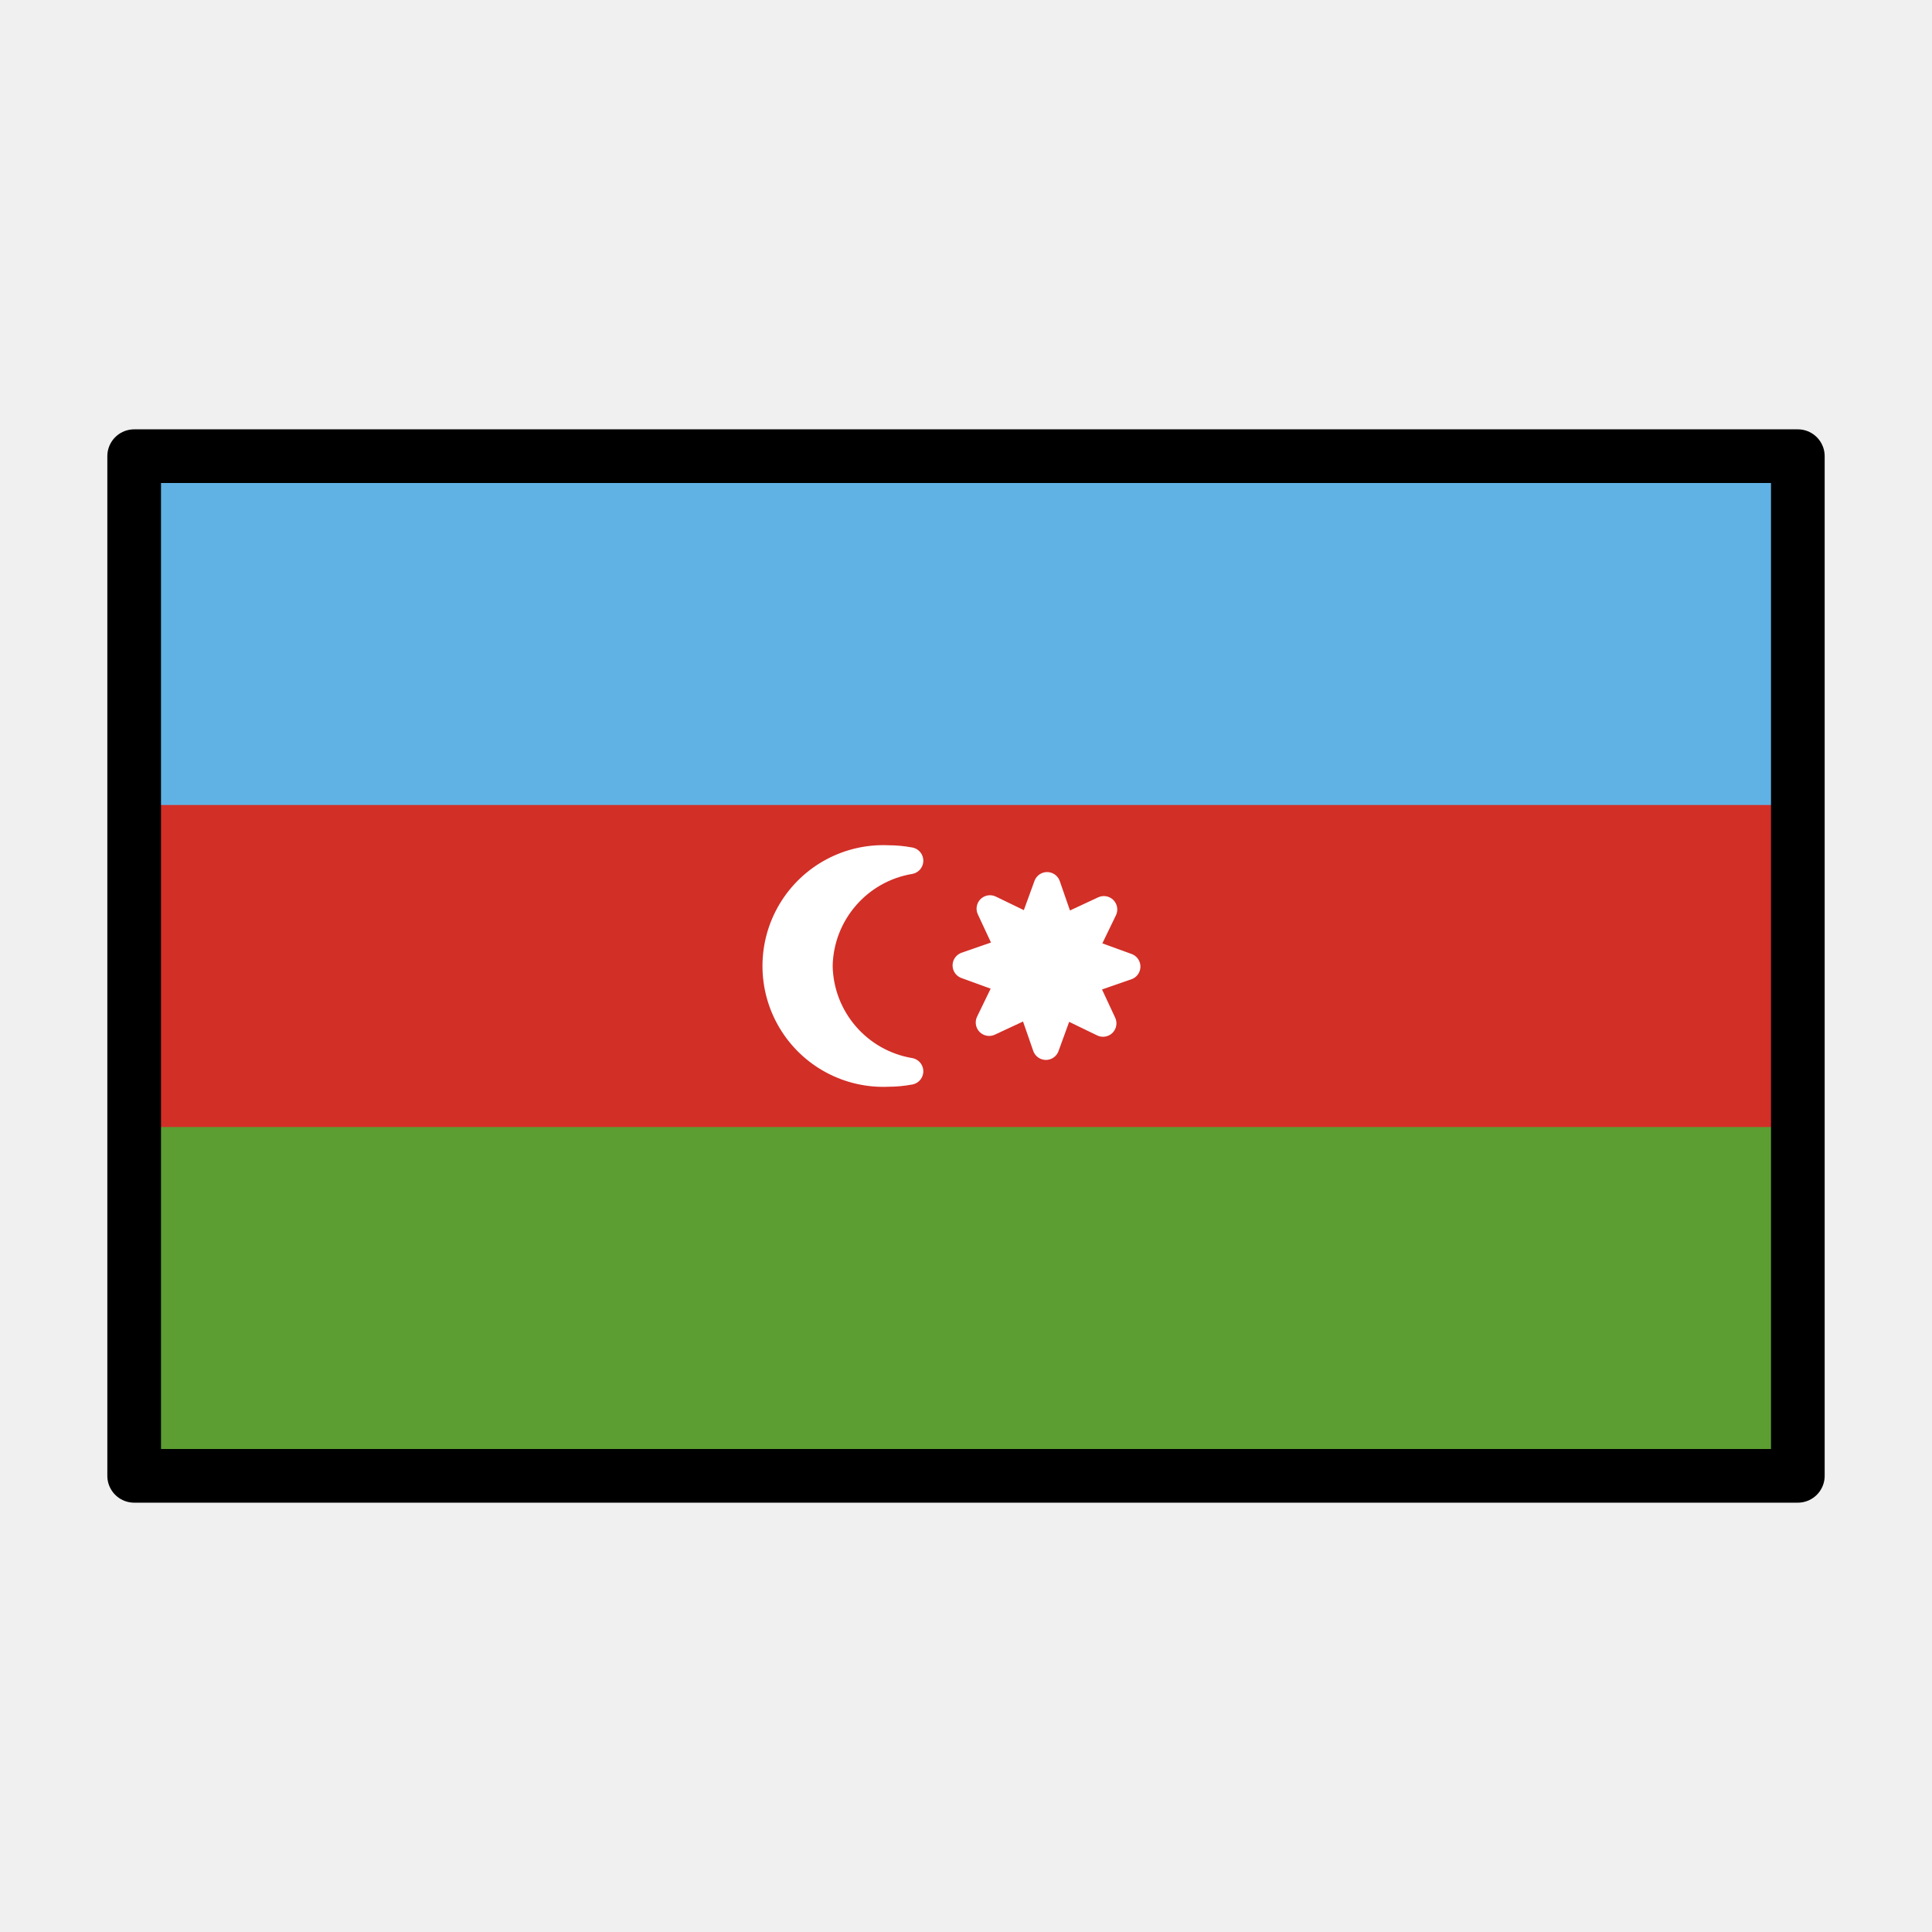
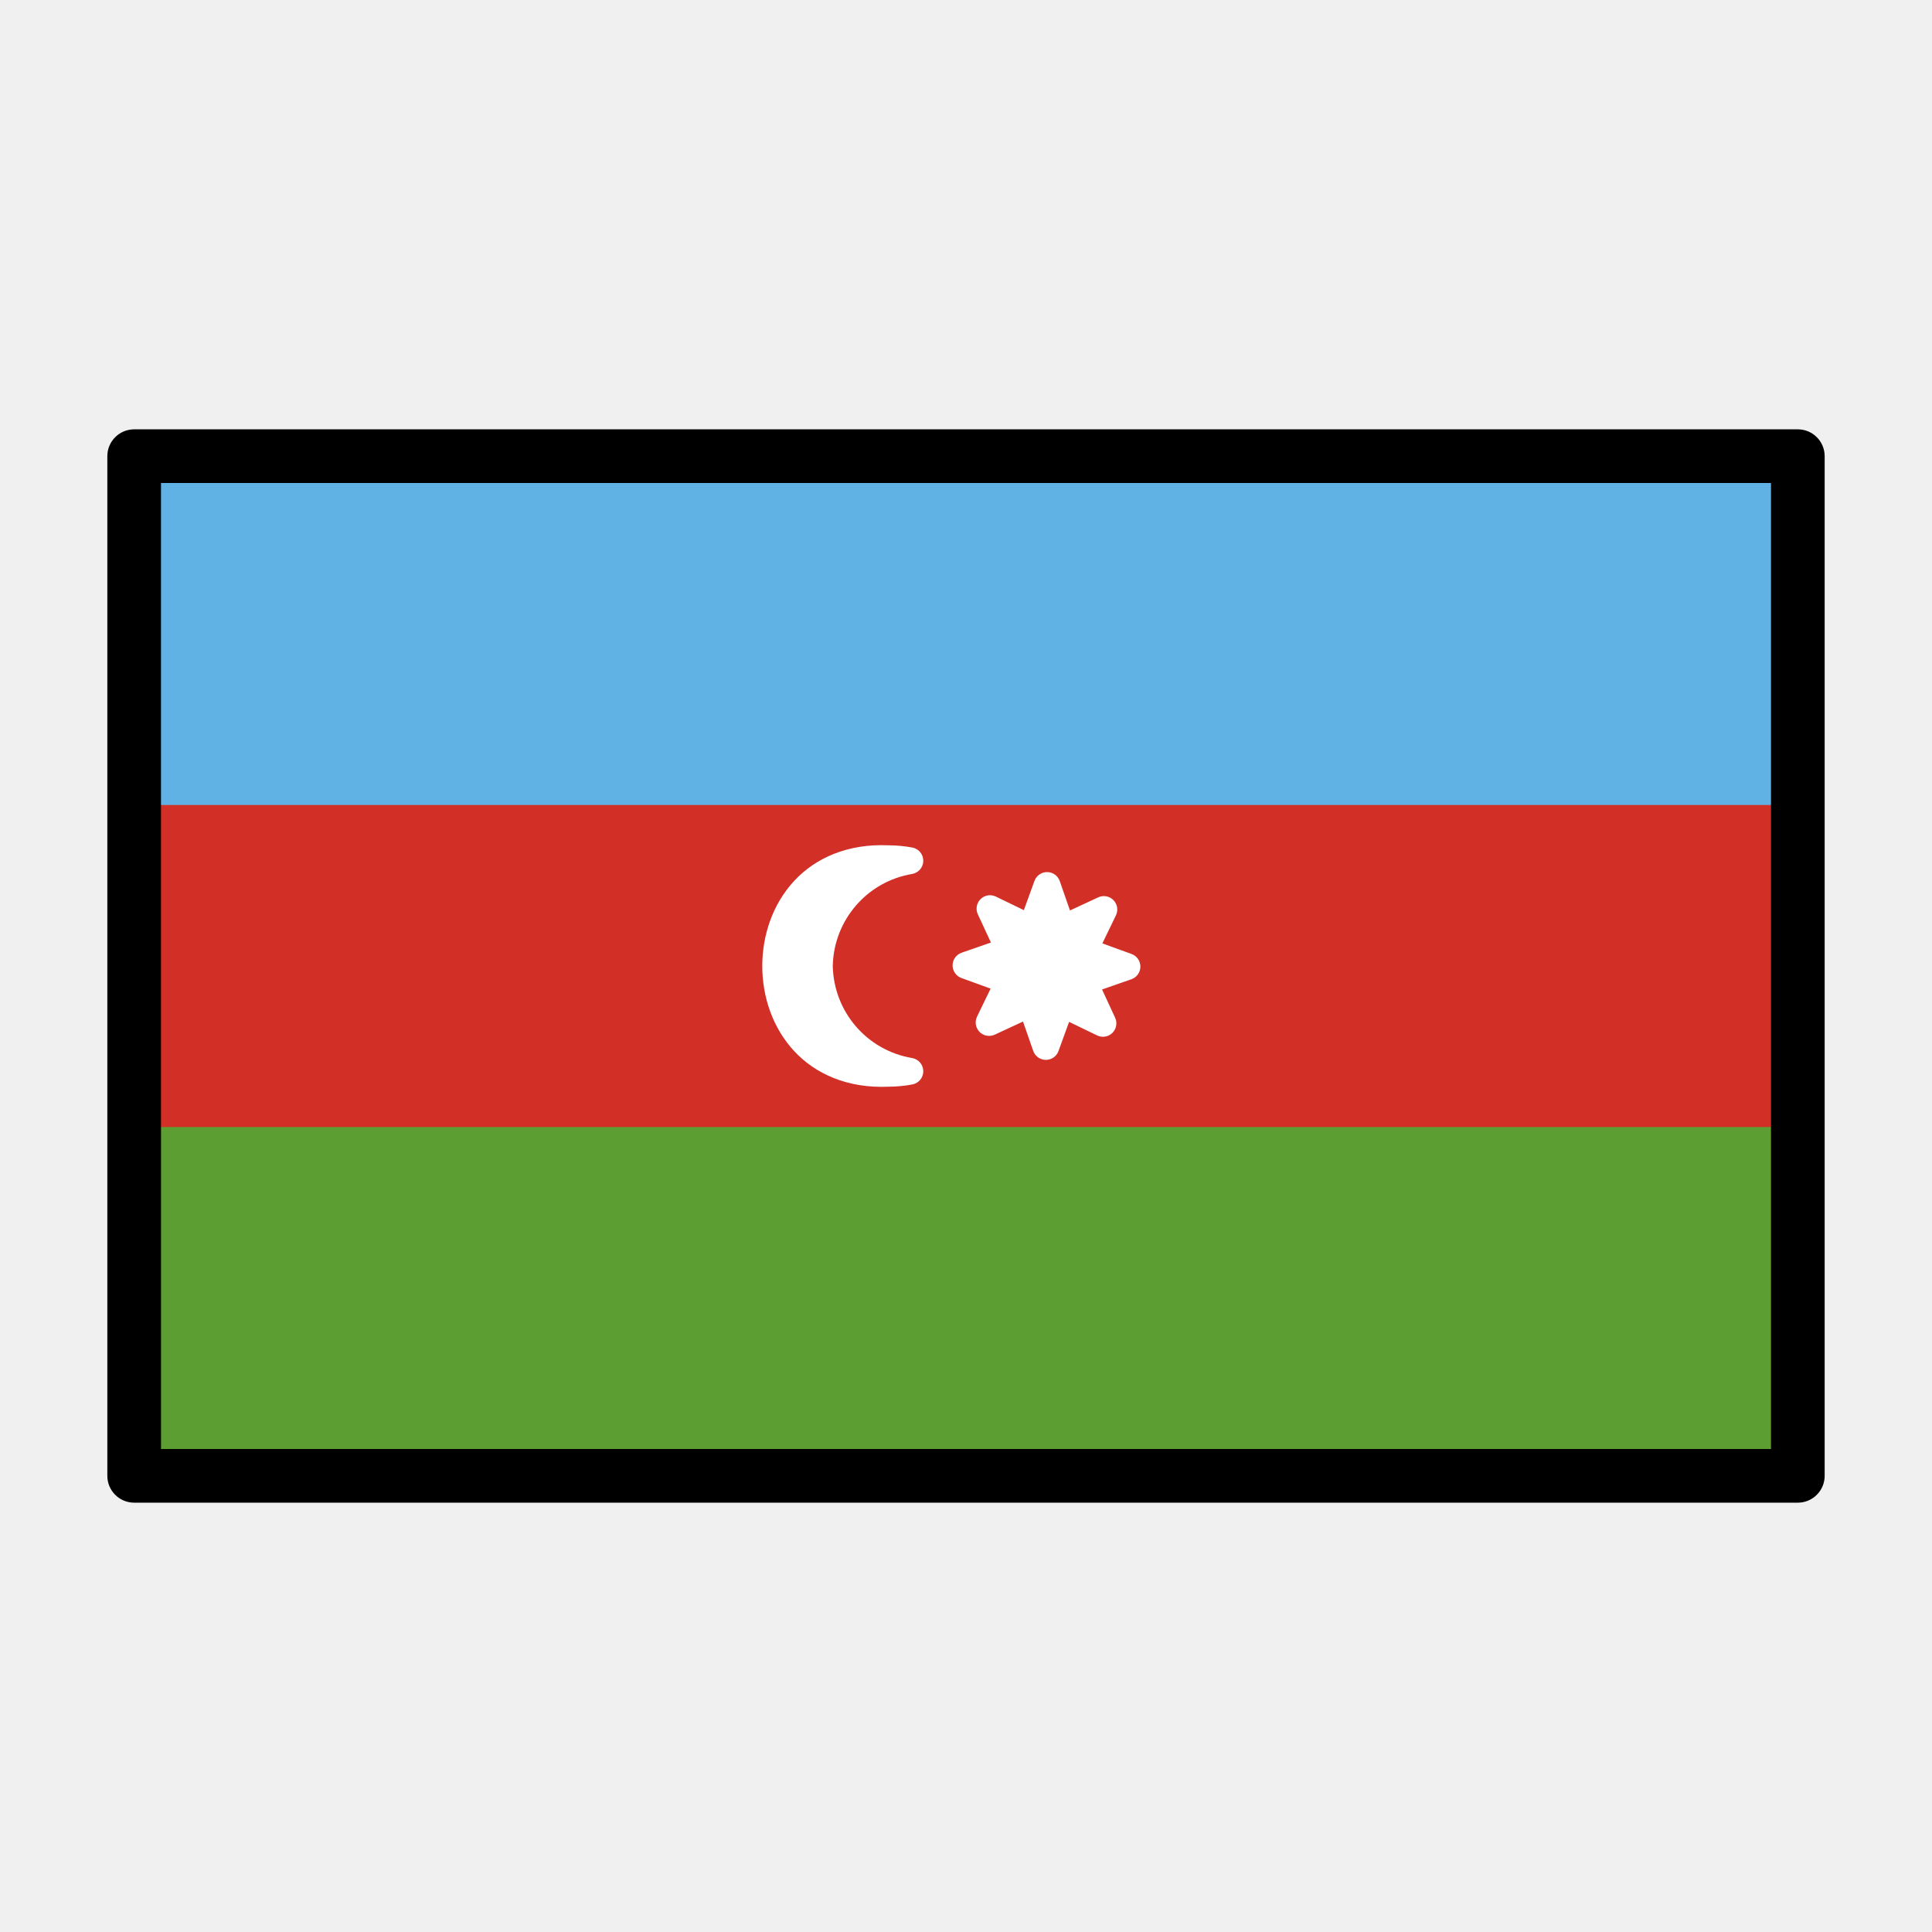
<svg xmlns="http://www.w3.org/2000/svg" id="emoji" viewBox="0 0 72 72" version="1.1">
  <defs id="defs74773" />
-   <path id="rect74756" style="fill:#d22f27" d="M 5,17 H 67 V 55 H 5 Z" />
-   <path id="rect74758" style="fill:#5c9e31" d="M 5,42 H 67 V 55 H 5 Z" />
-   <path id="rect74760" style="fill:#61b2e4" d="M 5,17 H 67 V 30 H 5 Z" />
-   <path id="polygon74762" style="fill:#ffffff;stroke:#ffffff;stroke-linecap:round;stroke-linejoin:round" d="m 39.584,34.618 1.553,-0.724 -0.747,1.542 1.61,0.586 -1.618,0.562 0.724,1.553 L 39.564,37.39 38.978,39 38.416,37.382 36.863,38.106 37.61,36.564 36,35.978 37.618,35.416 36.894,33.863 38.436,34.61 39.022,33 Z" />
-   <path fill="#ffffff" stroke="#ffffff" stroke-linecap="round" stroke-linejoin="round" d="M 30.531,36 A 4.053,4.053 0 0 1 33.909,32.076 4.396,4.396 0 0 0 33.098,32 a 4.004,4.004 0 1 0 0,8 4.396,4.396 0 0 0 0.811,-0.076 A 4.053,4.053 0 0 1 30.531,36 Z" id="path74764" />
-   <path id="rect74767" style="fill:none;stroke:#000000;stroke-width:2;stroke-linecap:round;stroke-linejoin:round" d="M 5,17 H 67 V 55 H 5 Z" />
+   <path id="path79841" style="fill:#d22f27" d="M 5,17 H 67 V 55 H 5 Z" />
+   <path id="path79844" style="fill:#5c9e31" d="M 5,42 H 67 V 55 H 5 Z" />
+   <path id="path79847" style="fill:#61b2e4" d="M 5,17 H 67 V 30 H 5 Z" />
+   <path style="color:#000000;fill:#ffffff;stroke-linecap:round;stroke-linejoin:round;-inkscape-stroke:none" d="m 39.584,34.618 1.553,-0.724 -0.747,1.542 1.61,0.586 -1.618,0.562 0.724,1.553 L 39.564,37.39 38.978,39 38.416,37.382 36.863,38.106 37.61,36.564 36,35.978 37.618,35.416 36.894,33.863 38.436,34.61 39.022,33 Z" id="path79829" />
+   <path style="color:#000000;fill:#ffffff;stroke-linecap:round;stroke-linejoin:round;-inkscape-stroke:none" d="m 39.025,32.5 a 0.5,0.5 0 0 0 -0.473,0.328 l -0.396,1.09 -1.045,-0.506 a 0.5,0.5 0 0 0 -0.67,0.662 l 0.488,1.051 -1.094,0.381 a 0.5,0.5 0 0 0 -0.008,0.941 l 1.09,0.396 -0.506,1.045 a 0.5,0.5 0 0 0 0.662,0.67 l 1.051,-0.488 0.381,1.094 a 0.5,0.5 0 0 0 0.941,0.008 l 0.396,-1.09 1.045,0.506 a 0.5,0.5 0 0 0 0.67,-0.662 L 41.07,36.875 l 1.094,-0.381 a 0.5,0.5 0 0 0 0.008,-0.941 l -1.09,-0.396 0.506,-1.045 a 0.5,0.5 0 0 0 -0.662,-0.67 L 39.875,33.93 39.494,32.836 A 0.5,0.5 0 0 0 39.025,32.5 Z m -0.014,1.994 0.1,0.287 a 0.5,0.5 0 0 0 0.684,0.289 l 0.279,-0.131 -0.135,0.279 a 0.5,0.5 0 0 0 0.279,0.688 l 0.287,0.105 -0.287,0.1 a 0.5,0.5 0 0 0 -0.289,0.684 l 0.131,0.279 -0.279,-0.135 a 0.5,0.5 0 0 0 -0.688,0.279 l -0.105,0.287 -0.1,-0.287 A 0.5,0.5 0 0 0 38.205,36.93 l -0.279,0.131 0.135,-0.279 a 0.5,0.5 0 0 0 -0.279,-0.688 l -0.287,-0.105 0.287,-0.1 a 0.5,0.5 0 0 0 0.289,-0.684 l -0.131,-0.279 0.279,0.135 a 0.5,0.5 0 0 0 0.688,-0.279 z" id="path79826" />
+   <path style="color:#000000;fill:#ffffff;stroke-linecap:round;stroke-linejoin:round;-inkscape-stroke:none" d="M 30.531,36 A 4.053,4.053 0 0 1 33.909,32.076 4.396,4.396 0 0 0 33.098,32 a 4.004,4.004 0 1 0 0,8 4.396,4.396 0 0 0 0.811,-0.076 A 4.053,4.053 0 0 1 30.531,36 Z" id="path79835" />
+   <path style="color:#000000;fill:#ffffff;stroke-linecap:round;stroke-linejoin:round;-inkscape-stroke:none" d="m 33.113,31.502 c -1.519,-0.068 -2.732,0.474 -3.525,1.336 -0.795,0.863 -1.18,2.017 -1.18,3.162 0,1.145 0.384,2.299 1.18,3.162 0.794,0.862 2.006,1.404 3.525,1.336 0.298,-0.001 0.595,-0.029 0.889,-0.084 a 0.5,0.5 0 0 0 -0.01,-0.984 C 32.306,39.145 31.071,37.708 31.035,36 c 0.036,-1.708 1.271,-3.145 2.957,-3.43 a 0.5,0.5 0 0 0 0.01,-0.984 c -0.293,-0.055 -0.59,-0.083 -0.889,-0.084 z m -1.512,1.215 C 30.677,33.54 30.055,34.682 30.031,35.99 a 0.5,0.5 0 0 0 0,0.02 c 0.024,1.308 0.646,2.451 1.57,3.273 C 31.088,39.105 30.653,38.841 30.324,38.484 29.723,37.832 29.408,36.92 29.408,36 c 0,-0.92 0.315,-1.832 0.916,-2.484 0.329,-0.357 0.764,-0.621 1.277,-0.799 z" id="path79832" />
+   <path style="color:#000000;fill:#000000;stroke-linecap:round;stroke-linejoin:round;-inkscape-stroke:none" d="m 5,16 a 1,1 0 0 0 -1,1 v 38 a 1,1 0 0 0 1,1 h 62 a 1,1 0 0 0 1,-1 V 17 a 1,1 0 0 0 -1,-1 z m 1,2 H 66 V 54 H 6 Z" id="path79838" />
</svg>
